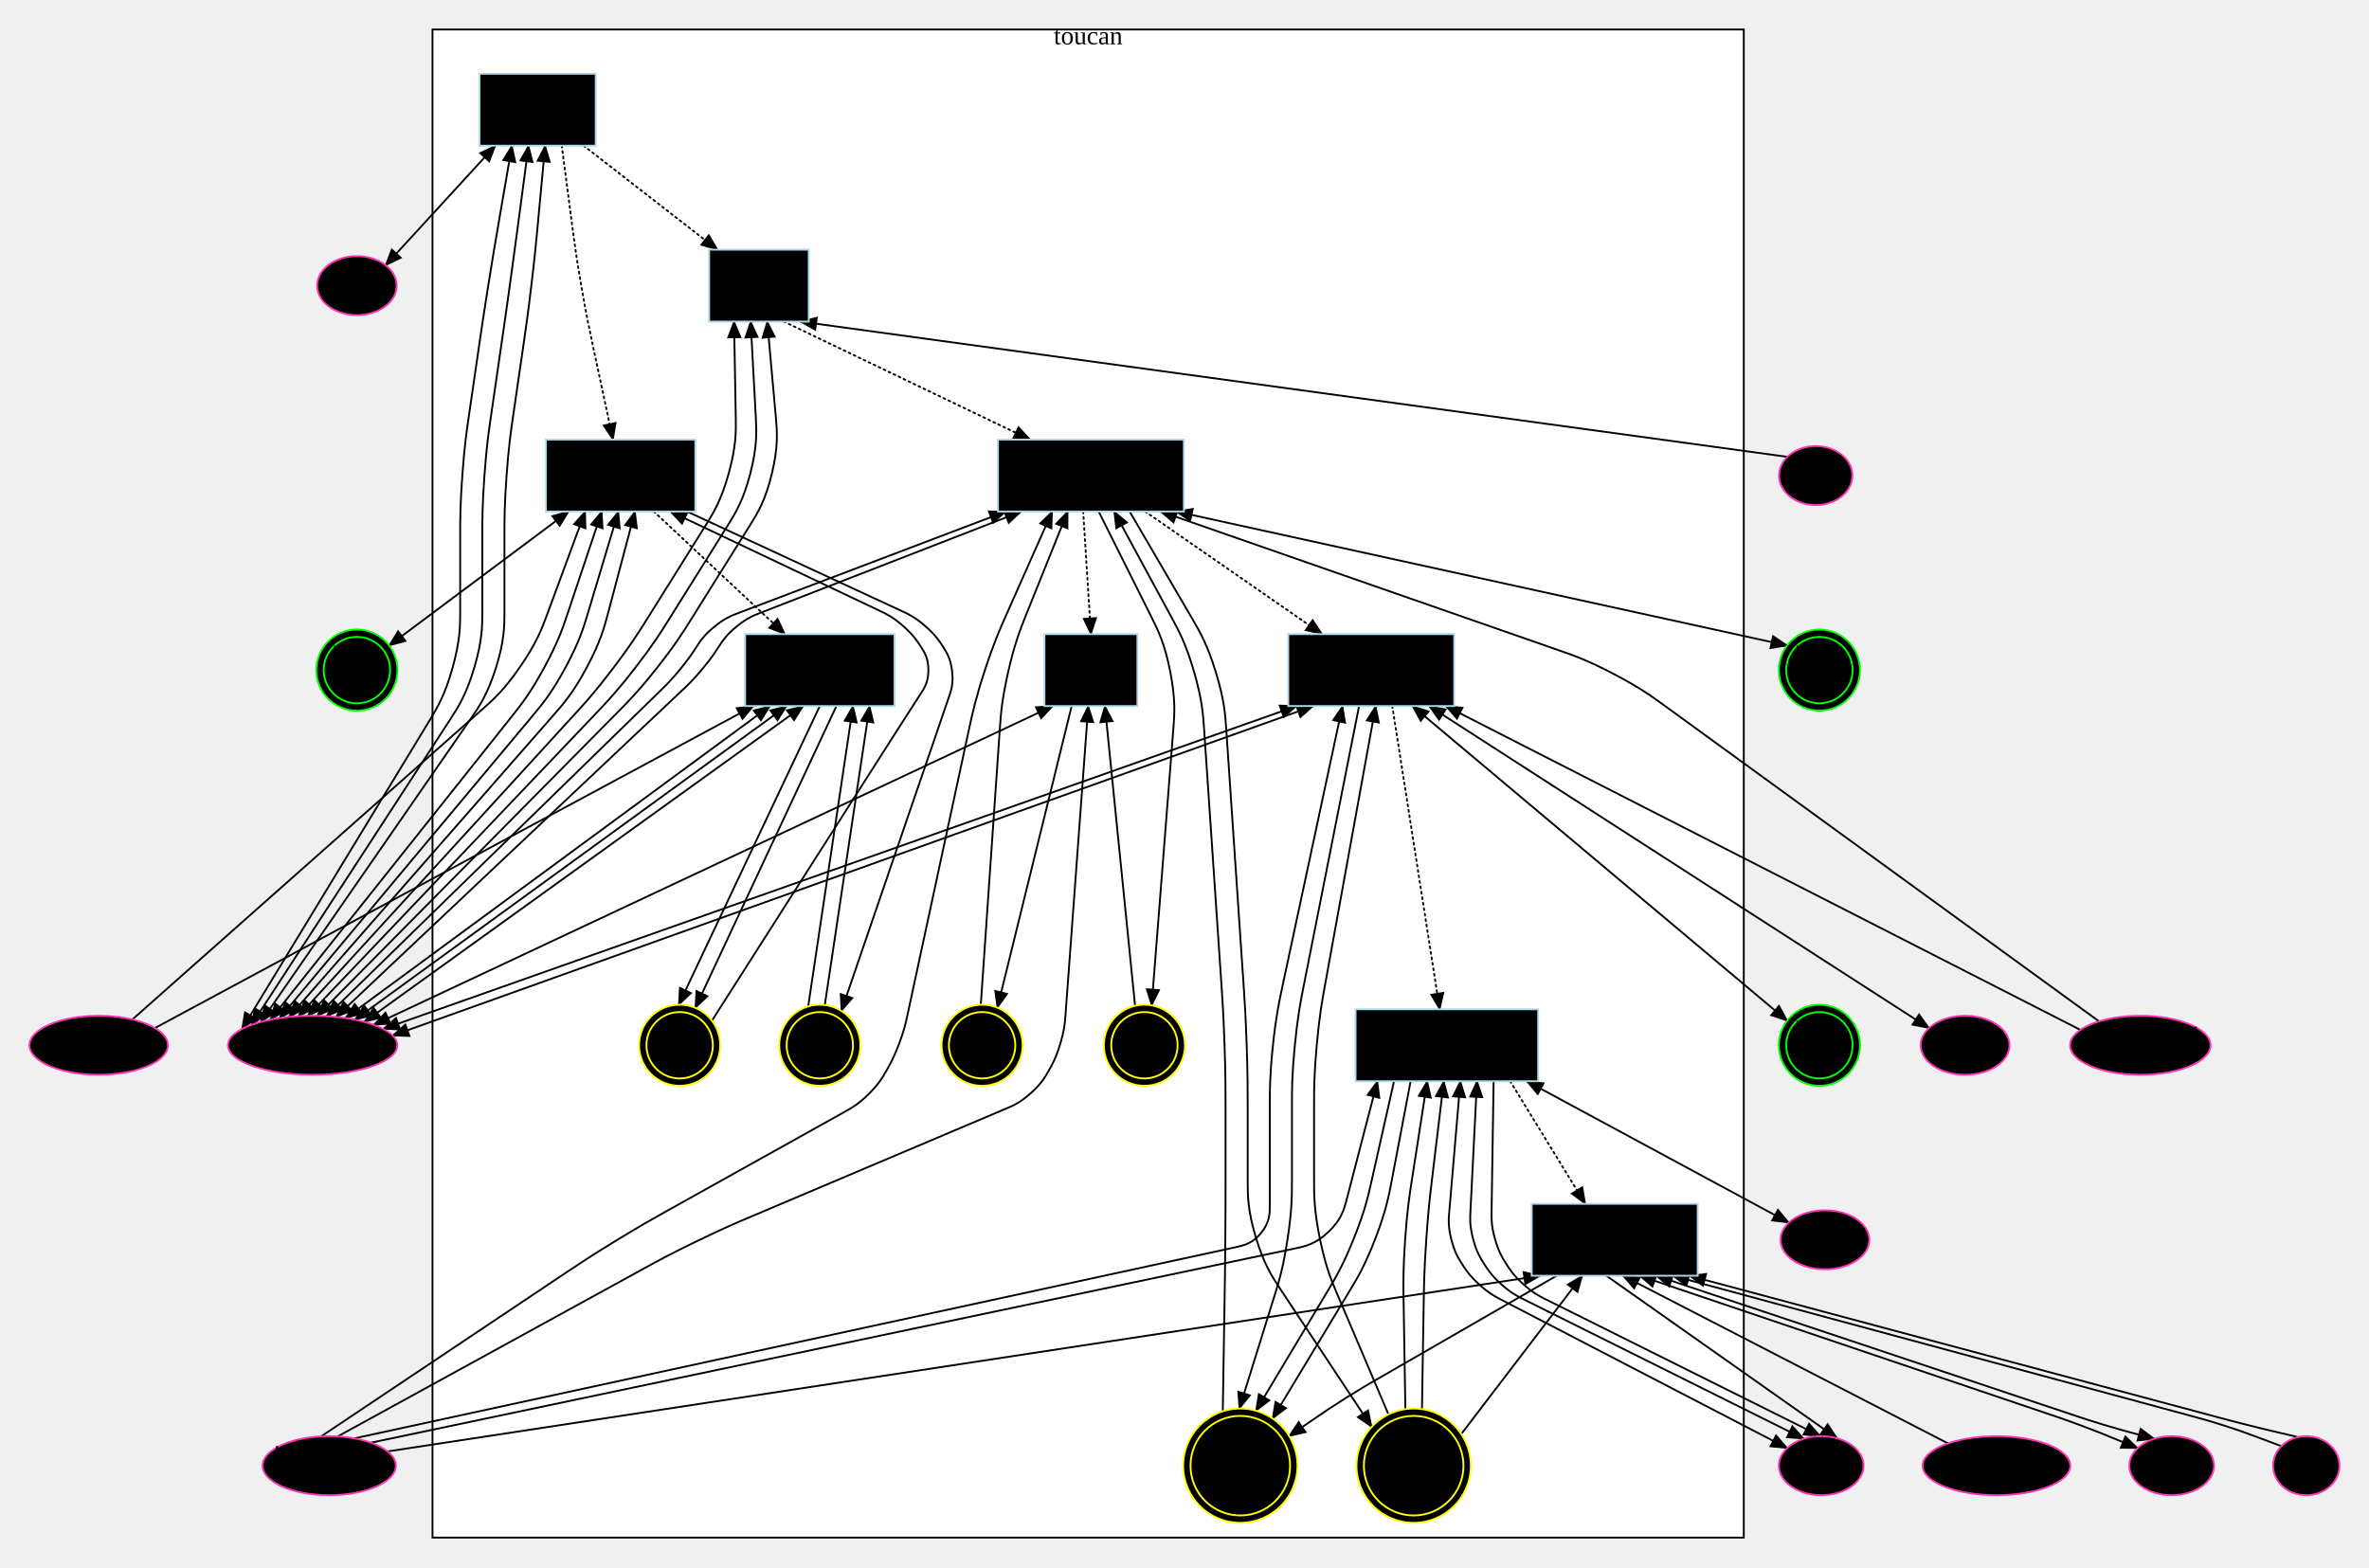
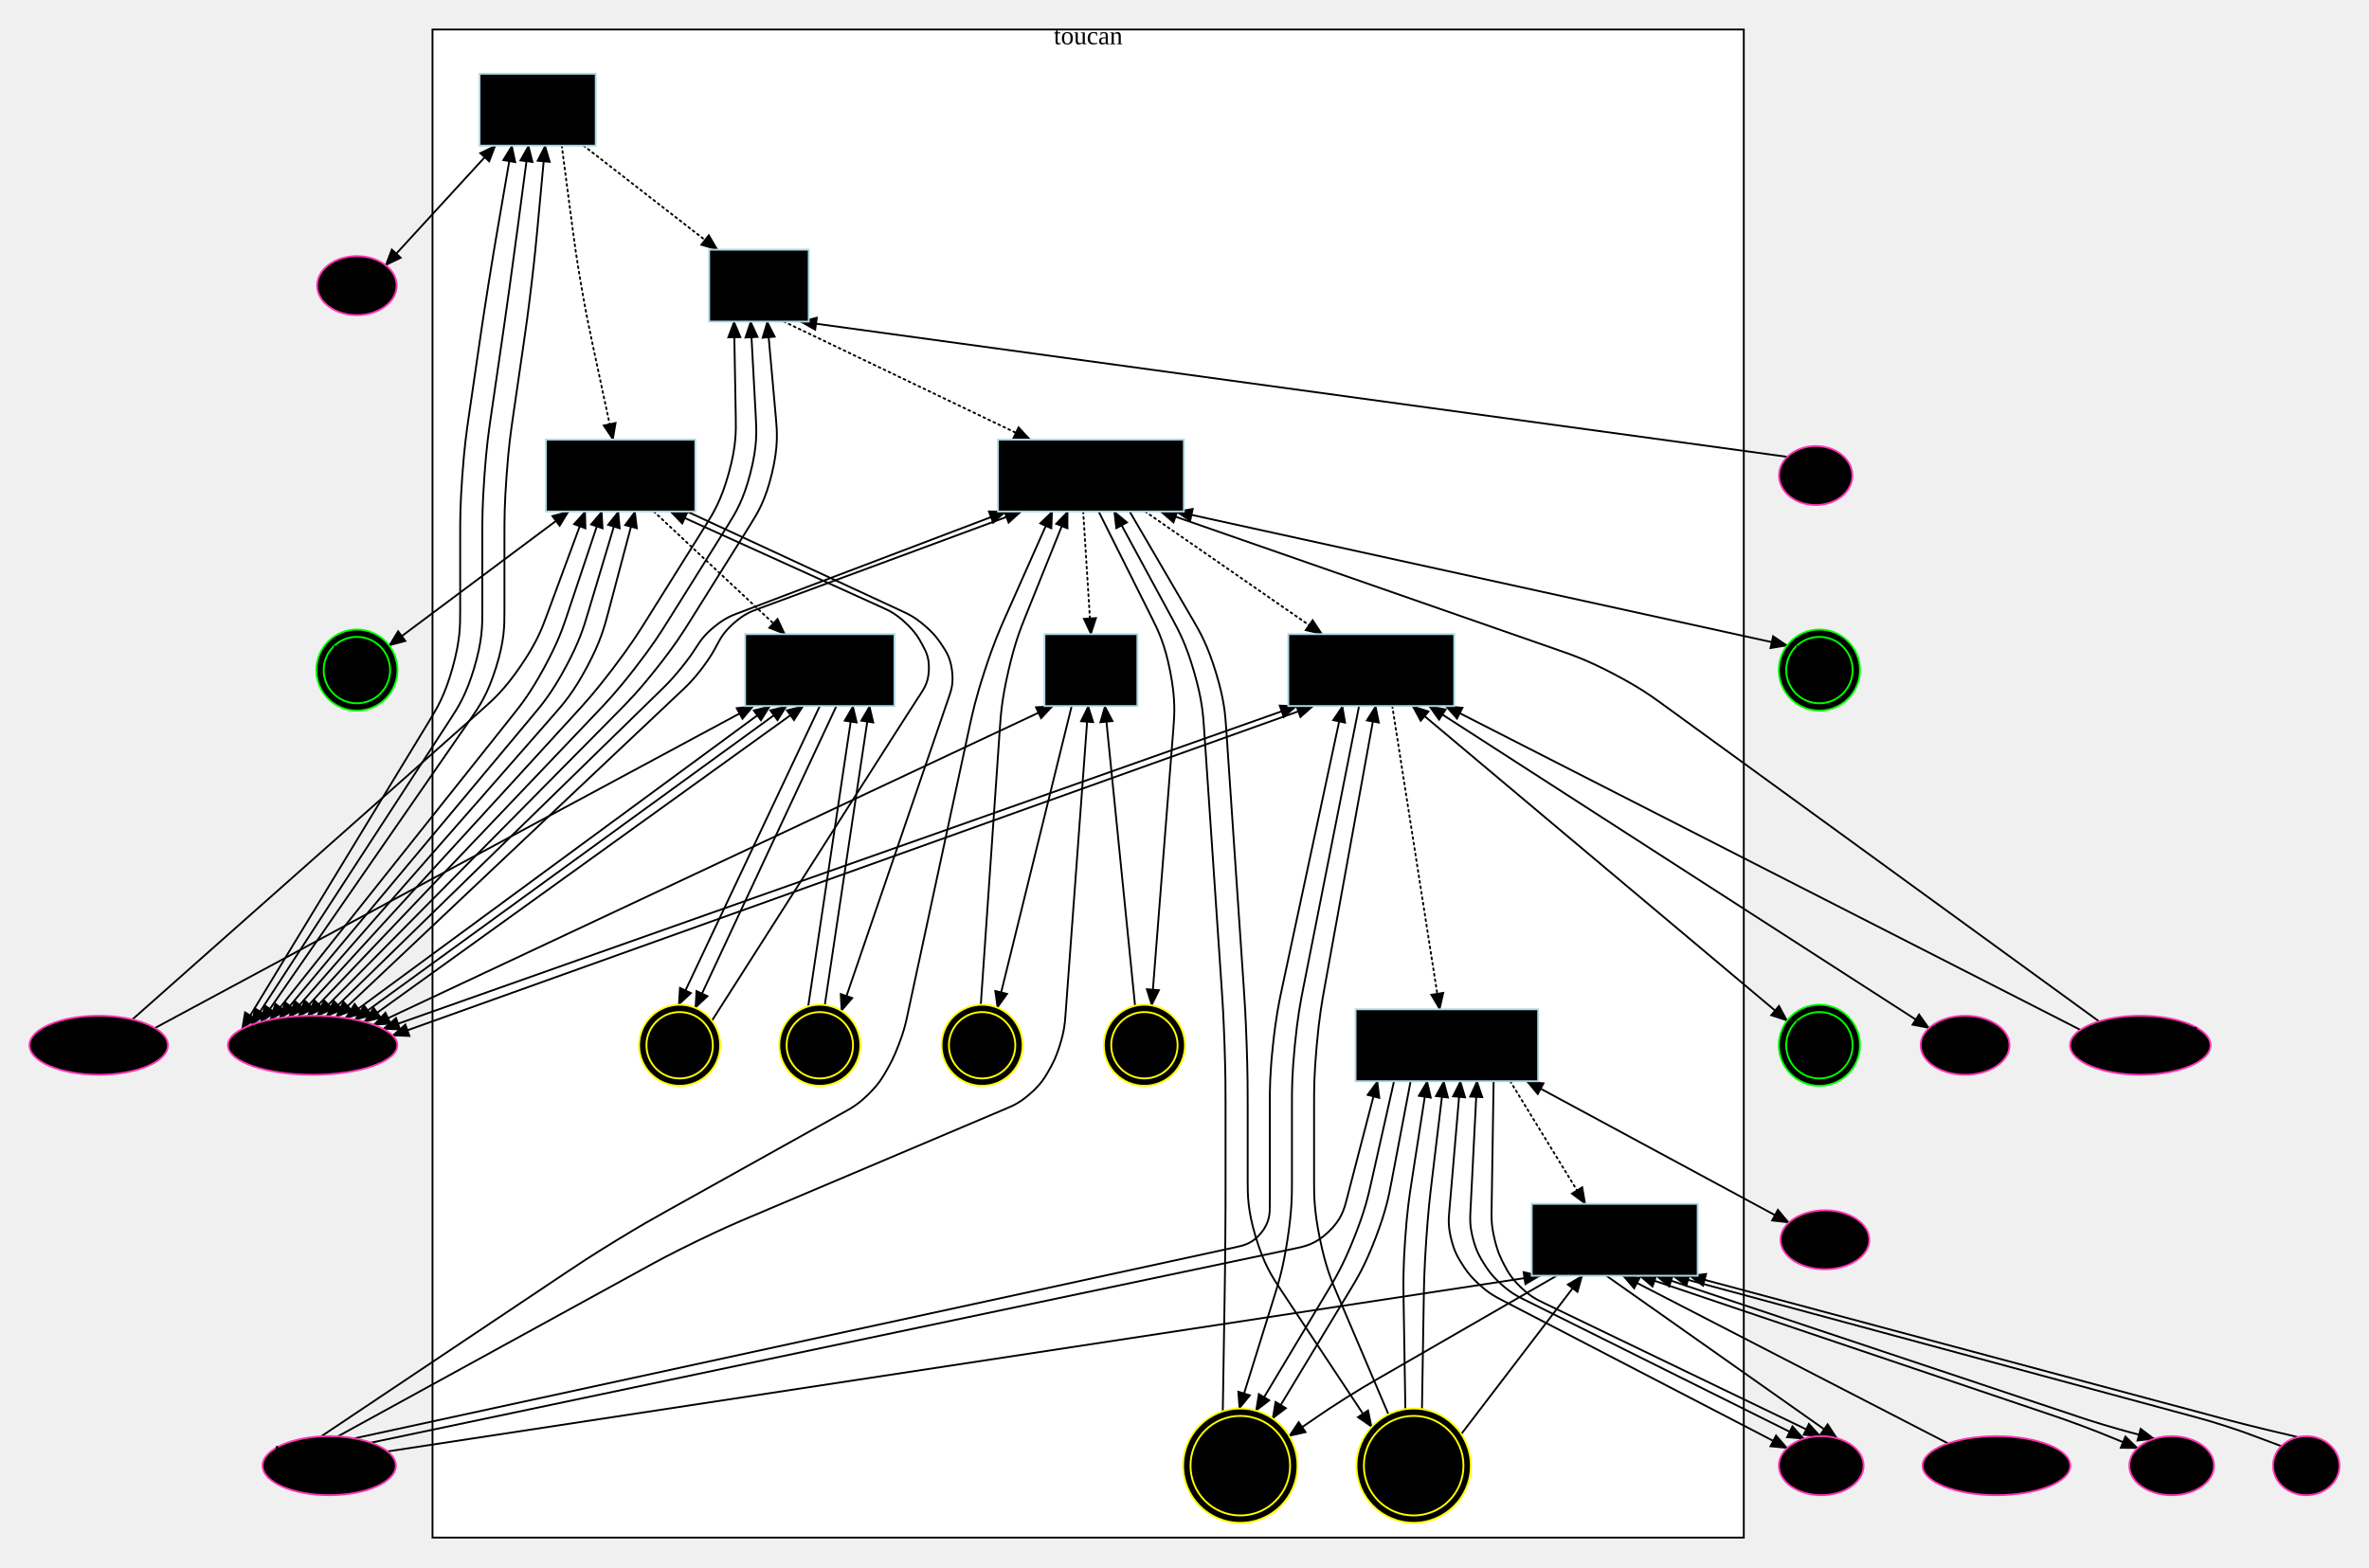
<svg xmlns="http://www.w3.org/2000/svg" width="1284.52" height="849.861">
  <style type="text/css">
		.edge { fill: none; }
	</style>
  <defs>
    <marker id="normal" markerWidth="10" markerHeight="8" refX="9" refY="4" orient="auto-start-reverse" markerUnits="userSpaceOnUse">
      <path d="M0,0 L0,8 L10,4 z" fill="context-stroke" />
    </marker>
    <marker id="vee" markerWidth="10" markerHeight="8" refX="9" refY="4" orient="auto-start-reverse" markerUnits="userSpaceOnUse">
      <path d="M0,0 L10,4 L0,8 L3,4 z" fill="context-stroke" />
    </marker>
    <marker id="dot" markerWidth="8" markerHeight="8" refX="7" refY="4" orient="auto-start-reverse" markerUnits="userSpaceOnUse">
      <circle cx="4" cy="4" r="3.5" fill="context-stroke" />
    </marker>
    <marker id="odot" markerWidth="8" markerHeight="8" refX="7" refY="4" orient="auto-start-reverse" markerUnits="userSpaceOnUse">
      <circle cx="4" cy="4" r="3" fill="white" stroke="context-stroke" />
    </marker>
  </defs>
  <g>
    <rect class="cluster" x="234.52" y="16" width="711" height="817.861" fill="#FFFFFF" stroke="#000000" />
    <text text-anchor="middle" alignment-baseline="middle" x="590.02" y="24" font-size="14" fill="#000000">toucan</text>
    <path class="edge" marker-end="url(#normal)" marker-start="url(#normal)" stroke="#000000" stroke-width="1" d="M268.582,79 L209.105,143.844 " />
    <path class="edge" marker-end="url(#normal)" marker-start="url(#normal)" stroke="#000000" stroke-width="1" d="M277.582,79 L269.947,123.364 C268.59,131.248 267.234,139.132 264.724,154.932 C262.214,170.733 261.061,178.649 259.908,186.566 L254.132,226.234 C252.979,234.151 251.826,242.067 250.673,257.983 C249.52,273.9 249.52,281.9 249.52,289.9 L249.52,331.4 C249.52,339.4 249.52,347.4 245.365,362.237 C241.211,377.073 237.056,383.91 232.902,390.747 L131.253,558.017 " />
    <path class="edge" marker-end="url(#normal)" marker-start="url(#normal)" stroke="#000000" stroke-width="1" d="M286.582,79 L280.725,123.178 C279.674,131.108 278.623,139.039 276.418,154.886 C274.214,170.733 273.061,178.649 271.908,186.566 L266.132,226.234 C264.979,234.151 263.826,242.067 262.673,257.983 C261.52,273.9 261.52,281.9 261.52,289.9 L261.52,331.4 C261.52,339.4 261.52,347.4 257.157,362.106 C252.795,376.812 248.432,383.517 244.07,390.223 L136.356,555.794 " />
    <path class="edge" marker-end="url(#normal)" marker-start="url(#normal)" stroke="#000000" stroke-width="1" d="M295.582,79 L291.484,123.038 C290.743,131.003 290.002,138.969 288.108,154.851 C286.214,170.733 285.061,178.649 283.908,186.566 L278.132,226.234 C276.979,234.151 275.826,242.067 274.673,257.983 C273.52,273.9 273.52,281.9 273.52,289.9 L273.52,331.4 C273.52,339.4 273.52,347.4 268.967,361.978 C264.414,376.556 259.861,383.134 255.308,389.712 L141.458,554.196 " />
    <path class="edge" marker-end="url(#normal)" stroke="#000000" stroke-dasharray="1 2" stroke-linecap="round" stroke-width="1" d="M304.582,79 L310.365,123.171 C311.404,131.103 312.443,139.035 315.152,154.791 C317.862,170.547 319.533,178.371 321.204,186.194 L332.355,238.4 " />
    <path class="edge" marker-end="url(#normal)" marker-start="url(#normal)" stroke="#000000" stroke-width="1" d="M326.307,277.4 L307.678,333.055 C305.138,340.641 302.599,348.227 295.076,362.072 C287.554,375.917 282.571,382.176 277.588,388.434 L146.56,553.005 " />
    <path class="edge" marker-end="url(#normal)" marker-start="url(#normal)" stroke="#000000" stroke-width="1" d="M335.307,277.4 L318.711,332.748 C316.413,340.411 314.116,348.074 306.685,361.873 C299.254,375.673 294.122,381.809 288.989,387.945 L151.662,552.12 " />
    <path class="edge" marker-end="url(#normal)" marker-start="url(#normal)" stroke="#000000" stroke-width="1" d="M344.307,277.4 L329.716,332.467 C327.667,340.201 325.618,347.934 318.298,361.685 C310.978,375.436 305.706,381.453 300.435,387.471 L156.764,551.491 " />
    <path class="edge" marker-start="url(#normal)" stroke="#000000" stroke-width="1" d="M317.307,277.4 L296.614,333.385 C293.841,340.889 291.067,348.392 282.307,361.203 C273.547,374.013 267.56,379.32 261.574,384.627 L71.764,552.88 " />
    <path class="edge" marker-end="url(#normal)" marker-start="url(#normal)" stroke="#000000" stroke-width="1" d="M308.307,277.4 L211.02,350.068 " />
-     <path class="edge" marker-start="url(#normal)" stroke="#000000" stroke-width="1" d="M363.52,277.4 L477.3,331.39 C480.73,333.017 484.16,334.645 489.652,339.46 C495.145,344.275 497.207,347.462 499.27,350.65 L499.27,350.65 C501.332,353.837 503.395,357.025 503.395,363.4 C503.395,369.775 501.332,372.962 499.27,376.15 L499.27,376.15 C497.207,379.337 495.145,382.525 491.041,388.913 C486.937,395.302 484.895,398.503 482.854,401.704 L386.02,553.529 " />
+     <path class="edge" marker-start="url(#normal)" stroke="#000000" stroke-width="1" d="M363.52,277.4 L478.52,329.529 C482.07,331.138 485.619,332.746 491.018,337.785 C496.418,342.823 498.268,346.253 500.119,349.682 L500.309,350.035 C502.112,353.376 503.914,356.717 503.655,363.246 C503.395,369.775 501.332,372.962 499.27,376.15 L499.27,376.15 C497.207,379.337 495.145,382.525 491.041,388.913 C486.937,395.302 484.895,398.503 482.854,401.704 L386.02,553.529 " />
    <path class="edge" marker-end="url(#normal)" stroke="#000000" stroke-width="1" d="M372.52,277.4 L489.242,331.513 C492.687,333.109 496.131,334.706 501.638,339.491 C507.145,344.275 509.207,347.462 511.27,350.65 L511.27,350.65 C513.332,353.837 515.395,357.025 516.227,363.804 C517.06,370.584 515.83,374.175 514.6,377.767 L456.223,548.232 " />
    <path class="edge" marker-end="url(#normal)" stroke="#000000" stroke-dasharray="1 2" stroke-linecap="round" stroke-width="1" d="M354.52,277.4 L425.584,343.9 " />
    <path class="edge" marker-end="url(#normal)" marker-start="url(#normal)" stroke="#000000" stroke-width="1" d="M417.52,382.9 L187.378,552.12 " />
    <path class="edge" marker-end="url(#normal)" marker-start="url(#normal)" stroke="#000000" stroke-width="1" d="M426.52,382.9 L192.48,553.005 " />
    <path class="edge" marker-end="url(#normal)" marker-start="url(#normal)" stroke="#000000" stroke-width="1" d="M435.52,382.9 L197.582,554.196 " />
    <path class="edge" marker-start="url(#normal)" stroke="#000000" stroke-width="1" d="M408.52,382.9 L83.991,557.525 " />
    <path class="edge" marker-end="url(#normal)" stroke="#000000" stroke-width="1" d="M444.52,382.9 L368.02,544.867 " />
    <path class="edge" marker-start="url(#normal)" stroke="#000000" stroke-width="1" d="M462.52,382.9 L438.223,545.781 " />
    <path class="edge" marker-end="url(#normal)" stroke="#000000" stroke-width="1" d="M453.52,382.9 L377.02,546.569 " />
    <path class="edge" marker-start="url(#normal)" stroke="#000000" stroke-width="1" d="M471.52,382.9 L447.223,545.028 " />
    <path class="edge" marker-end="url(#normal)" stroke="#000000" stroke-dasharray="1 2" stroke-linecap="round" stroke-width="1" d="M316.464,79 L389.02,135.4 " />
    <path class="edge" marker-end="url(#normal)" marker-start="url(#normal)" stroke="#000000" stroke-width="1" d="M398.02,174.4 L398.945,225.905 C399.089,233.904 399.233,241.903 395.133,256.683 C391.034,271.464 386.791,278.247 382.548,285.029 L350.492,336.271 C346.249,343.053 342.006,349.836 332.364,362.521 C322.722,375.207 317.323,381.11 311.924,387.013 L161.867,551.085 " />
    <path class="edge" marker-end="url(#normal)" marker-start="url(#normal)" stroke="#000000" stroke-width="1" d="M407.02,174.4 L409.798,225.946 C410.228,233.935 410.659,241.923 406.847,256.694 C403.034,271.464 398.791,278.247 394.548,285.029 L362.492,336.271 C358.249,343.053 354.006,349.836 344.246,362.411 C334.486,374.986 328.969,380.78 323.451,386.573 L166.969,550.886 " />
    <path class="edge" marker-end="url(#normal)" marker-start="url(#normal)" stroke="#000000" stroke-width="1" d="M416.02,174.4 L420.657,226.028 C421.373,233.996 422.089,241.964 418.561,256.714 C415.034,271.464 410.791,278.247 406.548,285.029 L374.492,336.271 C370.249,343.053 366.006,349.836 356.137,362.305 C346.268,374.775 340.642,380.463 335.017,386.151 L172.071,550.886 " />
    <path class="edge" marker-start="url(#normal)" stroke="#000000" stroke-width="1" d="M434.02,174.4 L969.14,247.762 " />
    <path class="edge" marker-end="url(#normal)" stroke="#000000" stroke-dasharray="1 2" stroke-linecap="round" stroke-width="1" d="M425.02,174.4 L558.544,238.4 " />
    <path class="edge" marker-end="url(#normal)" marker-start="url(#normal)" stroke="#000000" stroke-width="1" d="M545.32,277.4 L400.217,332.508 C396.668,333.856 393.118,335.204 387.507,339.74 C381.895,344.275 379.832,347.462 377.77,350.65 L377.77,350.65 C375.708,353.837 373.645,357.025 368.865,362.864 C364.085,368.703 361.368,371.354 358.651,374.006 L177.173,551.085 " />
-     <path class="edge" marker-end="url(#normal)" marker-start="url(#normal)" stroke="#000000" stroke-width="1" d="M553.72,277.4 L412.175,332.4 C408.636,333.775 405.098,335.15 399.496,339.712 C393.895,344.275 391.832,347.462 389.77,350.65 L389.77,350.65 C387.708,353.837 385.645,357.025 380.822,362.819 C375.998,368.612 373.238,371.219 370.477,373.825 L182.276,551.491 " />
+     <path class="edge" marker-end="url(#normal)" marker-start="url(#normal)" stroke="#000000" stroke-width="1" d="M553.72,277.4 L410.934,330.256 C407.257,331.617 403.581,332.978 398.066,337.801 C392.551,342.625 390.712,346.087 388.874,349.55 L388.874,349.55 C387.035,353.012 385.197,356.475 380.508,362.629 C375.819,368.782 372.968,371.473 370.117,374.165 L182.276,551.491 " />
    <path class="edge" marker-start="url(#normal)" stroke="#000000" stroke-width="1" d="M629.32,277.4 L845.803,352.866 C853.358,355.5 860.912,358.133 874.937,365.47 C888.963,372.807 895.434,377.51 901.905,382.213 L1138.147,553.914 " />
    <path class="edge" marker-end="url(#normal)" marker-start="url(#normal)" stroke="#000000" stroke-width="1" d="M637.72,277.4 L969.02,350.068 " />
    <path class="edge" marker-start="url(#normal)" stroke="#000000" stroke-width="1" d="M570.52,277.4 L545.31,334.155 C542.063,341.466 538.815,348.778 533.884,363.91 C528.953,379.042 527.269,386.863 525.586,394.683 L491.913,551.098 C491.065,555.038 490.217,558.979 487.368,566.42 C484.52,573.861 482.52,577.361 480.52,580.861 L480.52,580.861 C478.52,584.361 476.52,587.861 470.999,593.324 C465.478,598.787 461.957,600.75 458.437,602.713 L361.469,656.778 C354.482,660.673 347.495,664.569 333.858,672.913 C320.221,681.257 313.572,685.705 306.923,690.154 L174.14,778.979 " />
    <path class="edge" marker-start="url(#normal)" stroke="#000000" stroke-width="1" d="M578.92,277.4 L556.264,333.713 C553.278,341.134 550.292,348.556 546.756,363.959 C543.219,379.362 542.669,387.343 542.119,395.324 L531.807,544.872 " />
    <path class="edge" marker-end="url(#normal)" stroke="#000000" stroke-width="1" d="M595.72,277.4 L624.409,334.778 C627.987,341.934 631.565,349.089 634.517,364.22 C637.469,379.351 636.843,387.326 636.217,395.302 L624.456,545.216 " />
    <path class="edge" marker-end="url(#normal)" stroke="#000000" stroke-dasharray="1 2" stroke-linecap="round" stroke-width="1" d="M587.32,277.4 L591.52,343.9 " />
    <path class="edge" marker-end="url(#normal)" marker-start="url(#normal)" stroke="#000000" stroke-width="1" d="M570.82,382.9 L202.684,555.794 " />
    <path class="edge" marker-start="url(#normal)" stroke="#000000" stroke-width="1" d="M599.081,382.9 L615.456,545.452 " />
    <path class="edge" marker-start="url(#normal)" stroke="#000000" stroke-width="1" d="M590.081,382.9 L577.705,550.78 C577.409,554.8 577.113,558.821 574.816,566.341 C572.52,573.861 570.52,577.361 568.52,580.861 L568.52,580.861 C566.52,584.361 564.52,587.861 558.808,592.933 C553.096,598.005 549.384,599.577 545.672,601.149 L406.986,659.882 C399.62,663.002 392.253,666.121 377.873,673.089 C363.492,680.056 356.478,683.904 349.464,687.752 L183.14,778.992 " />
    <path class="edge" marker-end="url(#normal)" stroke="#000000" stroke-width="1" d="M581.081,382.9 L540.807,546.481 " />
    <path class="edge" marker-start="url(#normal)" stroke="#000000" stroke-width="1" d="M604.12,277.4 L635.475,335.265 C639.286,342.299 643.097,349.332 647.45,364.348 C651.803,379.363 652.344,387.345 652.885,395.327 L662.355,534.934 C662.896,542.916 663.437,550.898 663.979,566.879 C664.52,582.861 664.52,590.861 664.52,598.861 L664.52,640.361 C664.52,648.361 664.52,656.361 664.391,672.36 C664.262,688.359 664.133,696.358 664.004,704.357 L663.02,765.352 " />
    <path class="edge" marker-end="url(#normal)" stroke="#000000" stroke-width="1" d="M612.52,277.4 L646.588,335.764 C650.621,342.673 654.654,349.582 659.228,364.473 C663.803,379.363 664.344,387.345 664.885,395.327 L674.355,534.934 C674.896,542.916 675.437,550.898 675.979,566.879 C676.52,582.861 676.52,590.861 676.52,598.861 L676.52,640.361 C676.52,648.361 676.52,656.361 680.938,671.03 C685.357,685.699 689.775,692.368 694.194,699.038 L743.745,773.831 " />
    <path class="edge" marker-end="url(#normal)" stroke="#000000" stroke-dasharray="1 2" stroke-linecap="round" stroke-width="1" d="M620.92,277.4 L716.87,343.9 " />
    <path class="edge" marker-end="url(#normal)" stroke="#000000" stroke-width="1" d="M736.913,382.9 L706.73,535.469 C705.178,543.317 703.625,551.165 702.073,567.013 C700.52,582.861 700.52,590.861 700.52,598.861 L700.52,640.361 C700.52,648.361 700.52,656.361 698.141,671.999 C695.762,687.637 693.383,695.275 691.004,702.913 L672.02,763.865 " />
    <path class="edge" marker-end="url(#normal)" marker-start="url(#normal)" stroke="#000000" stroke-width="1" d="M703.02,382.9 L207.787,558.017 " />
    <path class="edge" marker-start="url(#normal)" stroke="#000000" stroke-width="1" d="M745.913,382.9 L718.235,535.375 C716.806,543.247 715.378,551.118 713.949,566.99 C712.52,582.861 712.52,590.861 712.52,598.861 L712.52,640.361 C712.52,648.361 712.52,656.361 715.656,671.721 C718.791,687.081 721.927,694.441 725.062,701.801 L752.855,767.035 " />
    <path class="edge" marker-start="url(#normal)" stroke="#000000" stroke-width="1" d="M783.913,382.9 L1128.024,558.52 " />
    <path class="edge" marker-end="url(#normal)" marker-start="url(#normal)" stroke="#000000" stroke-width="1" d="M712.02,382.9 L212.889,561.602 " />
    <path class="edge" marker-start="url(#normal)" stroke="#000000" stroke-width="1" d="M727.913,382.9 L695.22,535.57 C693.545,543.393 691.87,551.216 690.195,567.038 C688.52,582.861 688.52,590.861 688.52,598.861 L688.52,653.243 C688.52,658.023 688.52,662.802 683.849,668.595 C679.178,674.387 674.508,675.401 669.837,676.414 L192.14,780.042 " />
    <path class="edge" marker-end="url(#normal)" marker-start="url(#normal)" stroke="#000000" stroke-width="1" d="M765.913,382.9 L969.02,553.529 " />
    <path class="edge" marker-end="url(#normal)" marker-start="url(#normal)" stroke="#000000" stroke-width="1" d="M774.913,382.9 L1045.94,557.548 " />
    <path class="edge" marker-end="url(#normal)" stroke="#000000" stroke-dasharray="1 2" stroke-linecap="round" stroke-width="1" d="M754.913,382.9 L780.635,547.361 " />
    <path class="edge" marker-start="url(#normal)" stroke="#000000" stroke-width="1" d="M746.865,586.361 L730.25,650.309 C728.817,655.822 727.385,661.335 720.378,668.02 C713.372,674.705 707.797,675.876 702.223,677.048 L201.14,782.387 " />
    <path class="edge" marker-end="url(#normal)" stroke="#000000" stroke-width="1" d="M755.865,586.361 L743.543,641.141 C741.787,648.946 740.031,656.751 734.166,671.42 C728.3,686.088 724.191,692.952 720.081,699.816 L681.02,765.049 " />
    <path class="edge" marker-start="url(#normal)" stroke="#000000" stroke-width="1" d="M773.865,586.361 L765.427,640.739 C764.2,648.645 762.973,656.55 761.877,672.455 C760.781,688.359 760.912,696.358 761.043,704.357 L762.02,764.189 " />
    <path class="edge" marker-end="url(#normal)" marker-start="url(#normal)" stroke="#000000" stroke-width="1" d="M791.865,586.361 L785.801,657.364 C785.481,661.113 785.16,664.862 786.84,671.799 C788.52,678.736 790.52,681.923 792.52,685.111 L792.52,685.111 C794.52,688.298 796.52,691.486 801.86,696.407 C807.2,701.328 810.54,703.062 813.879,704.796 L969.06,785.347 " />
    <path class="edge" marker-end="url(#normal)" marker-start="url(#normal)" stroke="#000000" stroke-width="1" d="M800.865,586.361 L797.28,657.328 C797.09,661.086 796.9,664.845 798.71,671.79 C800.52,678.736 802.52,681.923 804.52,685.111 L804.52,685.111 C806.52,688.298 808.52,691.486 813.889,696.351 C819.257,701.215 822.626,702.893 825.994,704.57 L978.06,780.282 " />
-     <path class="edge" marker-end="url(#normal)" stroke="#000000" stroke-width="1" d="M809.865,586.361 L808.755,657.311 C808.697,661.073 808.638,664.836 810.579,671.786 C812.52,678.736 814.52,681.923 816.52,685.111 L816.52,685.111 C818.52,688.298 820.52,691.486 825.888,696.352 C831.256,701.218 834.624,702.896 837.992,704.575 L987.06,778.864 " />
+     <path class="edge" marker-end="url(#normal)" stroke="#000000" stroke-width="1" d="M809.865,586.361 L808.762,656.919 C808.701,660.78 808.641,664.64 810.367,671.923 C812.094,679.206 813.881,682.628 815.668,686.051 L815.668,686.051 C817.455,689.473 819.242,692.896 824.508,697.994 C829.773,703.092 833.251,704.767 836.73,706.443 L987.06,778.864 " />
    <path class="edge" marker-end="url(#normal)" marker-start="url(#normal)" stroke="#000000" stroke-width="1" d="M827.865,586.361 L969.94,663.048 " />
    <path class="edge" marker-end="url(#normal)" stroke="#000000" stroke-dasharray="1 2" stroke-linecap="round" stroke-width="1" d="M818.865,586.361 L859.565,652.861 " />
    <path class="edge" marker-start="url(#normal)" stroke="#000000" stroke-width="1" d="M857.9,691.861 L792.334,777.697 " />
    <path class="edge" marker-end="url(#normal)" stroke="#000000" stroke-width="1" d="M844.02,691.861 L745.54,748.627 C741.535,750.935 737.53,753.244 729.712,758.167 C721.895,763.09 718.082,765.704 714.27,768.318 L699.02,778.775 " />
    <path class="edge" marker-start="url(#normal)" stroke="#000000" stroke-width="1" d="M835.02,691.861 L210.14,787.127 " />
    <path class="edge" marker-end="url(#normal)" stroke="#000000" stroke-width="1" d="M871.02,691.861 L996.06,780.009 " />
    <path class="edge" marker-end="url(#normal)" stroke="#000000" stroke-width="1" d="M764.865,586.361 L754.495,640.924 C753.001,648.783 751.508,656.642 745.879,671.351 C740.251,686.059 736.117,692.908 731.983,699.757 L690.02,769.273 " />
    <path class="edge" marker-start="url(#normal)" stroke="#000000" stroke-width="1" d="M907.02,691.861 L1190.743,768.604 C1194.678,769.668 1198.612,770.733 1206.363,773.224 C1214.115,775.715 1217.932,777.142 1221.75,778.569 L1237.02,784.278 " />
    <path class="edge" marker-end="url(#normal)" marker-start="url(#normal)" stroke="#000000" stroke-width="1" d="M889.02,691.861 L1112.95,767.582 C1116.852,768.902 1120.755,770.222 1128.47,773.102 C1136.185,775.982 1139.998,777.543 1143.81,779.104 L1159.06,785.347 " />
    <path class="edge" marker-end="url(#normal)" marker-start="url(#normal)" stroke="#000000" stroke-width="1" d="M898.02,691.861 L1127.052,768.35 C1130.429,769.477 1133.806,770.605 1140.62,772.661 C1147.435,774.716 1150.873,775.644 1154.31,776.572 L1168.06,780.282 " />
    <path class="edge" marker-start="url(#normal)" stroke="#000000" stroke-width="1" d="M916.02,691.861 L1204.812,769.201 C1208.229,770.116 1211.646,771.031 1218.506,772.759 C1225.365,774.488 1228.807,775.302 1232.25,776.115 L1246.02,779.369 " />
    <path class="edge" marker-start="url(#normal)" stroke="#000000" stroke-width="1" d="M880.02,691.861 L1056.252,782.785 " />
    <path class="edge" marker-start="url(#normal)" stroke="#000000" stroke-width="1" d="M782.865,586.361 L776.342,640.59 C775.386,648.533 774.431,656.475 773.345,672.417 C772.259,688.359 772.128,696.358 771.997,704.357 L771.02,764.189 " />
    <rect x="260.02" y="40" width="63" height="39" class="node" fill="#000000" stroke="#ADD8E6" stroke-width="1" />
    <text text-anchor="middle" alignment-baseline="middle" x="291.52" y="51.5" font-size="14" font-family="Times-Roman" fill="#000000">18519</text>
    <text text-anchor="middle" alignment-baseline="middle" x="291.52" y="67.5" font-size="14" font-family="Times-Roman" fill="#000000">?</text>
    <ellipse cx="193.52" cy="154.9" rx="21.56" ry="16" class="node" fill="#000000" stroke="#FF34B3" stroke-width="1" />
    <text text-anchor="middle" alignment-baseline="middle" x="193.52" y="154.9" font-size="14" font-family="Times-Roman" fill="#000000">4836</text>
    <ellipse cx="169.52" cy="566.861" rx="45.92" ry="16" class="node" fill="#000000" stroke="#FF34B3" stroke-width="1" />
    <text text-anchor="middle" alignment-baseline="middle" x="169.52" y="566.861" font-size="14" font-family="Times-Roman" fill="#000000">ttyqa</text>
    <rect x="296.02" y="238.4" width="81" height="39" class="node" fill="#000000" stroke="#ADD8E6" stroke-width="1" />
    <text text-anchor="middle" alignment-baseline="middle" x="336.52" y="249.9" font-size="14" font-family="Times-Roman" fill="#000000">21079</text>
    <text text-anchor="middle" alignment-baseline="middle" x="336.52" y="265.9" font-size="14" font-family="Times-Roman" fill="#000000">lefty</text>
    <ellipse cx="53.52" cy="566.861" rx="37.52" ry="16" class="node" fill="#000000" stroke="#FF34B3" stroke-width="1" />
    <text text-anchor="middle" alignment-baseline="middle" x="53.52" y="566.861" font-size="14" font-family="Times-Roman" fill="#000000">tried.lefty</text>
    <circle cx="193.52" cy="363.4" r="22" class="node" fill="#000000" stroke="#00FF00" stroke-width="1" />
    <circle cx="193.52" cy="363.4" r="18" fill="none" stroke="#00FF00" stroke-width="1" />
    <text text-anchor="middle" alignment-baseline="middle" x="193.52" y="355.4" font-size="7" font-family="Times-Roman" fill="#000000">bunting</text>
    <text text-anchor="middle" alignment-baseline="middle" x="193.52" y="371.4" font-size="7" font-family="Times-Roman" fill="#000000">6000</text>
    <circle cx="368.52" cy="566.861" r="22" class="node" fill="#000000" stroke="#FFFF00" stroke-width="1" />
    <circle cx="368.52" cy="566.861" r="18" fill="none" stroke="#FFFF00" stroke-width="1" />
    <circle cx="444.52" cy="566.861" r="22" class="node" fill="#000000" stroke="#FFFF00" stroke-width="1" />
    <circle cx="444.52" cy="566.861" r="18" fill="none" stroke="#FFFF00" stroke-width="1" />
    <rect x="404.02" y="343.9" width="81" height="39" class="node" fill="#000000" stroke="#ADD8E6" stroke-width="1" />
    <text text-anchor="middle" alignment-baseline="middle" x="444.52" y="355.4" font-size="14" font-family="Times-Roman" fill="#000000">21084</text>
    <text text-anchor="middle" alignment-baseline="middle" x="444.52" y="371.4" font-size="14" font-family="Times-Roman" fill="#000000">tried</text>
    <rect x="384.52" y="135.4" width="54" height="39" class="node" fill="#000000" stroke="#ADD8E6" stroke-width="1" />
    <text text-anchor="middle" alignment-baseline="middle" x="411.52" y="146.9" font-size="14" font-family="Times-Roman" fill="#000000">21086</text>
    <text text-anchor="middle" alignment-baseline="middle" x="411.52" y="162.9" font-size="14" font-family="Times-Roman" fill="#000000">ldbx</text>
    <ellipse cx="984.52" cy="257.9" rx="19.88" ry="16" class="node" fill="#000000" stroke="#FF34B3" stroke-width="1" />
    <text text-anchor="middle" alignment-baseline="middle" x="984.52" y="257.9" font-size="14" font-family="Times-Roman" fill="#000000">ldbx</text>
    <rect x="541.12" y="238.4" width="100.8" height="39" class="node" fill="#000000" stroke="#ADD8E6" stroke-width="1" />
    <text text-anchor="middle" alignment-baseline="middle" x="591.52" y="249.9" font-size="14" font-family="Times-Roman" fill="#000000">21087</text>
    <text text-anchor="middle" alignment-baseline="middle" x="591.52" y="265.9" font-size="14" font-family="Times-Roman" fill="#000000">lefty</text>
    <ellipse cx="1160.52" cy="566.861" rx="38.08" ry="16" class="node" fill="#000000" stroke="#FF34B3" stroke-width="1" />
    <text text-anchor="middle" alignment-baseline="middle" x="1160.52" y="566.861" font-size="14" font-family="Times-Roman" fill="#000000">sh21086.1</text>
    <circle cx="986.52" cy="363.4" r="22" class="node" fill="#000000" stroke="#00FF00" stroke-width="1" />
    <circle cx="986.52" cy="363.4" r="18" fill="none" stroke="#00FF00" stroke-width="1" />
    <text text-anchor="middle" alignment-baseline="middle" x="986.52" y="355.4" font-size="7" font-family="Times-Roman" fill="#000000">bunting</text>
    <text text-anchor="middle" alignment-baseline="middle" x="986.52" y="371.4" font-size="7" font-family="Times-Roman" fill="#000000">6000</text>
    <ellipse cx="178.52" cy="794.861" rx="36.12" ry="16" class="node" fill="#000000" stroke="#FF34B3" stroke-width="1" />
    <text text-anchor="middle" alignment-baseline="middle" x="178.52" y="794.861" font-size="14" font-family="Times-Roman" fill="#000000">ldbx.lefty</text>
    <circle cx="532.52" cy="566.861" r="22" class="node" fill="#000000" stroke="#FFFF00" stroke-width="1" />
    <circle cx="532.52" cy="566.861" r="18" fill="none" stroke="#FFFF00" stroke-width="1" />
    <circle cx="620.52" cy="566.861" r="22" class="node" fill="#000000" stroke="#FFFF00" stroke-width="1" />
    <circle cx="620.52" cy="566.861" r="18" fill="none" stroke="#FFFF00" stroke-width="1" />
    <rect x="566.32" y="343.9" width="50.4" height="39" class="node" fill="#000000" stroke="#ADD8E6" stroke-width="1" />
    <text text-anchor="middle" alignment-baseline="middle" x="591.52" y="355.4" font-size="14" font-family="Times-Roman" fill="#000000">21088</text>
    <text text-anchor="middle" alignment-baseline="middle" x="591.52" y="371.4" font-size="14" font-family="Times-Roman" fill="#000000">dot</text>
    <circle cx="672.52" cy="794.861" r="31" class="node" fill="#000000" stroke="#FFFF00" stroke-width="1" />
    <circle cx="672.52" cy="794.861" r="27" fill="none" stroke="#FFFF00" stroke-width="1" />
    <circle cx="766.52" cy="794.861" r="31" class="node" fill="#000000" stroke="#FFFF00" stroke-width="1" />
    <circle cx="766.52" cy="794.861" r="27" fill="none" stroke="#FFFF00" stroke-width="1" />
    <rect x="698.52" y="343.9" width="90" height="39" class="node" fill="#000000" stroke="#ADD8E6" stroke-width="1" />
    <text text-anchor="middle" alignment-baseline="middle" x="743.52" y="355.4" font-size="14" font-family="Times-Roman" fill="#000000">21089</text>
    <text text-anchor="middle" alignment-baseline="middle" x="743.52" y="371.4" font-size="14" font-family="Times-Roman" fill="#000000">xterm</text>
    <circle cx="986.52" cy="566.861" r="22" class="node" fill="#000000" stroke="#00FF00" stroke-width="1" />
    <circle cx="986.52" cy="566.861" r="18" fill="none" stroke="#00FF00" stroke-width="1" />
    <text text-anchor="middle" alignment-baseline="middle" x="986.52" y="558.861" font-size="7" font-family="Times-Roman" fill="#000000">bunting</text>
    <text text-anchor="middle" alignment-baseline="middle" x="986.52" y="574.861" font-size="7" font-family="Times-Roman" fill="#000000">6000</text>
    <ellipse cx="1065.52" cy="566.861" rx="24.08" ry="16" class="node" fill="#000000" stroke="#FF34B3" stroke-width="1" />
    <text text-anchor="middle" alignment-baseline="middle" x="1065.52" y="566.861" font-size="14" font-family="Times-Roman" fill="#000000">ptyq2</text>
    <rect x="735.02" y="547.361" width="99" height="39" class="node" fill="#000000" stroke="#ADD8E6" stroke-width="1" />
    <text text-anchor="middle" alignment-baseline="middle" x="784.52" y="558.861" font-size="14" font-family="Times-Roman" fill="#000000">21090</text>
    <text text-anchor="middle" alignment-baseline="middle" x="784.52" y="574.861" font-size="14" font-family="Times-Roman" fill="#000000">ldbxmp</text>
    <ellipse cx="987.52" cy="794.861" rx="22.96" ry="16" class="node" fill="#000000" stroke="#FF34B3" stroke-width="1" />
    <text text-anchor="middle" alignment-baseline="middle" x="987.52" y="794.861" font-size="14" font-family="Times-Roman" fill="#000000">ttyq2</text>
    <ellipse cx="989.52" cy="672.361" rx="24.08" ry="16" class="node" fill="#000000" stroke="#FF34B3" stroke-width="1" />
    <text text-anchor="middle" alignment-baseline="middle" x="989.52" y="672.361" font-size="14" font-family="Times-Roman" fill="#000000">ptyq5</text>
    <ellipse cx="1177.52" cy="794.861" rx="22.96" ry="16" class="node" fill="#000000" stroke="#FF34B3" stroke-width="1" />
    <text text-anchor="middle" alignment-baseline="middle" x="1177.52" y="794.861" font-size="14" font-family="Times-Roman" fill="#000000">ttyq5</text>
    <rect x="830.52" y="652.861" width="90" height="39" class="node" fill="#000000" stroke="#ADD8E6" stroke-width="1" />
    <text text-anchor="middle" alignment-baseline="middle" x="875.52" y="664.361" font-size="14" font-family="Times-Roman" fill="#000000">21091</text>
    <text text-anchor="middle" alignment-baseline="middle" x="875.52" y="680.361" font-size="14" font-family="Times-Roman" fill="#000000">dbx</text>
    <ellipse cx="1250.52" cy="794.861" rx="18" ry="16" class="node" fill="#000000" stroke="#FF34B3" stroke-width="1" />
    <text text-anchor="middle" alignment-baseline="middle" x="1250.52" y="794.861" font-size="14" font-family="Times-Roman" fill="#000000">tty</text>
    <ellipse cx="1082.52" cy="794.861" rx="40.04" ry="16" class="node" fill="#000000" stroke="#FF34B3" stroke-width="1" />
    <text text-anchor="middle" alignment-baseline="middle" x="1082.52" y="794.861" font-size="14" font-family="Times-Roman" fill="#000000">delaunay.c</text>
  </g>
</svg>
